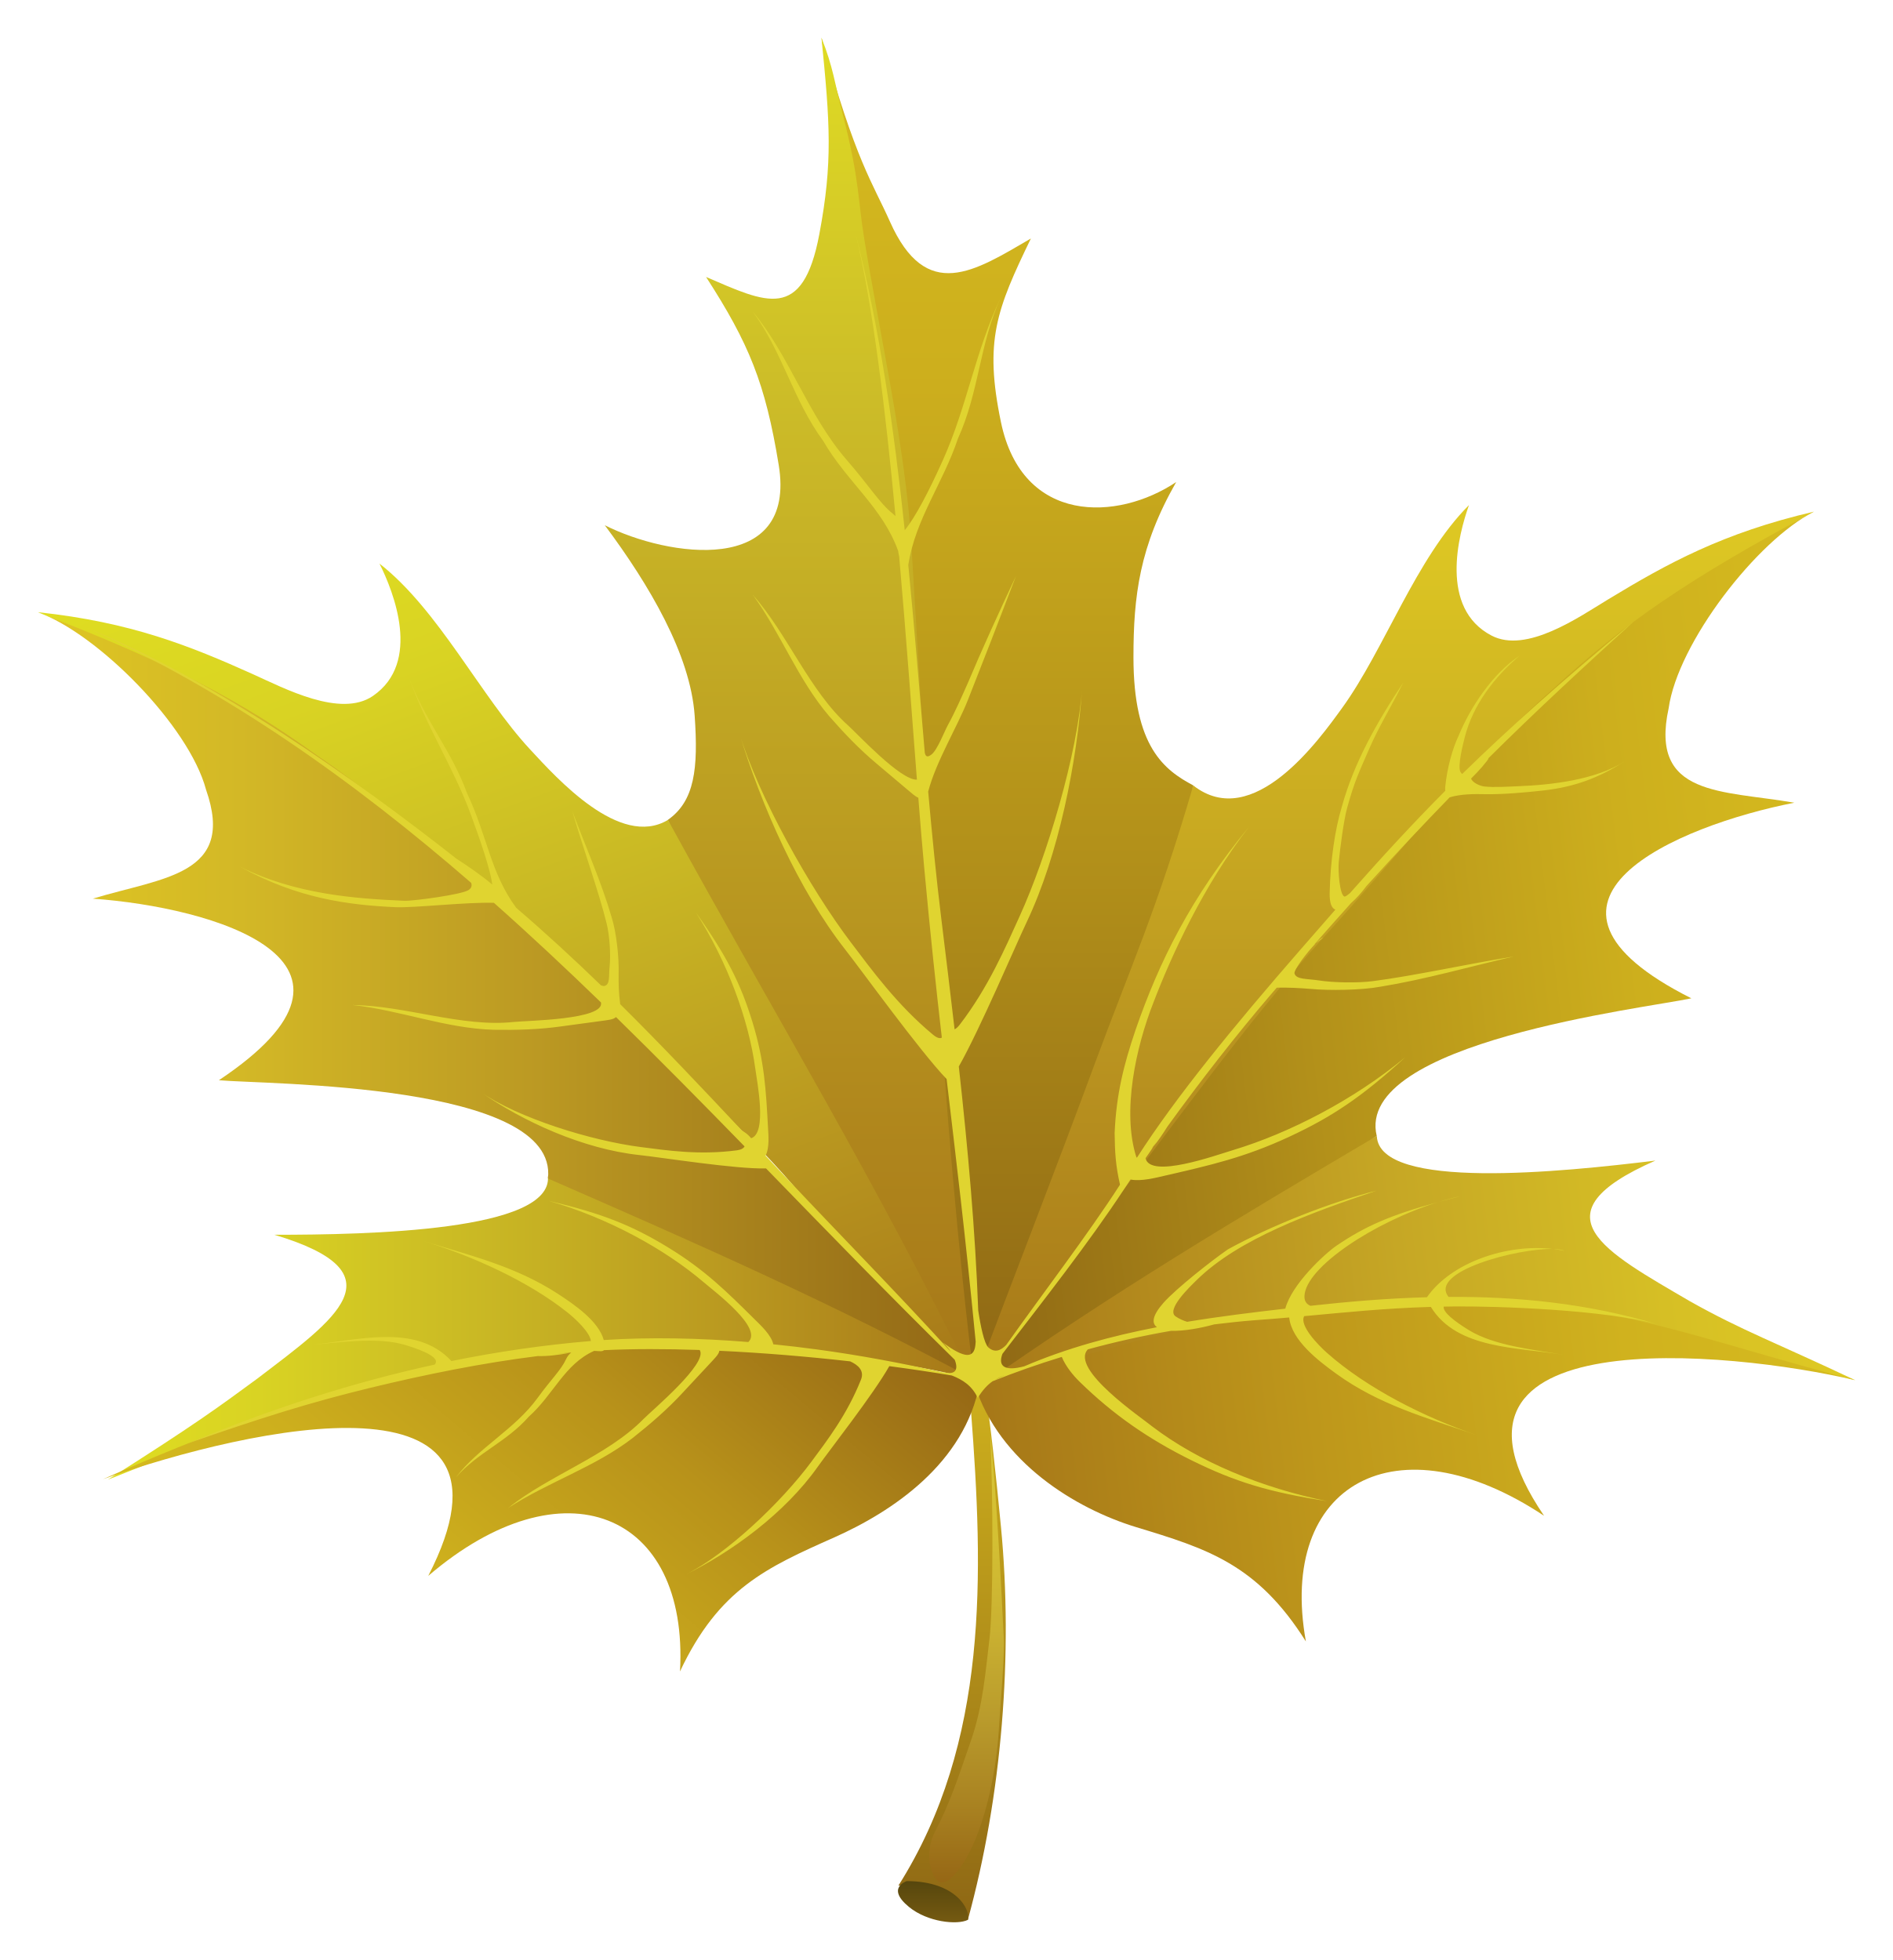
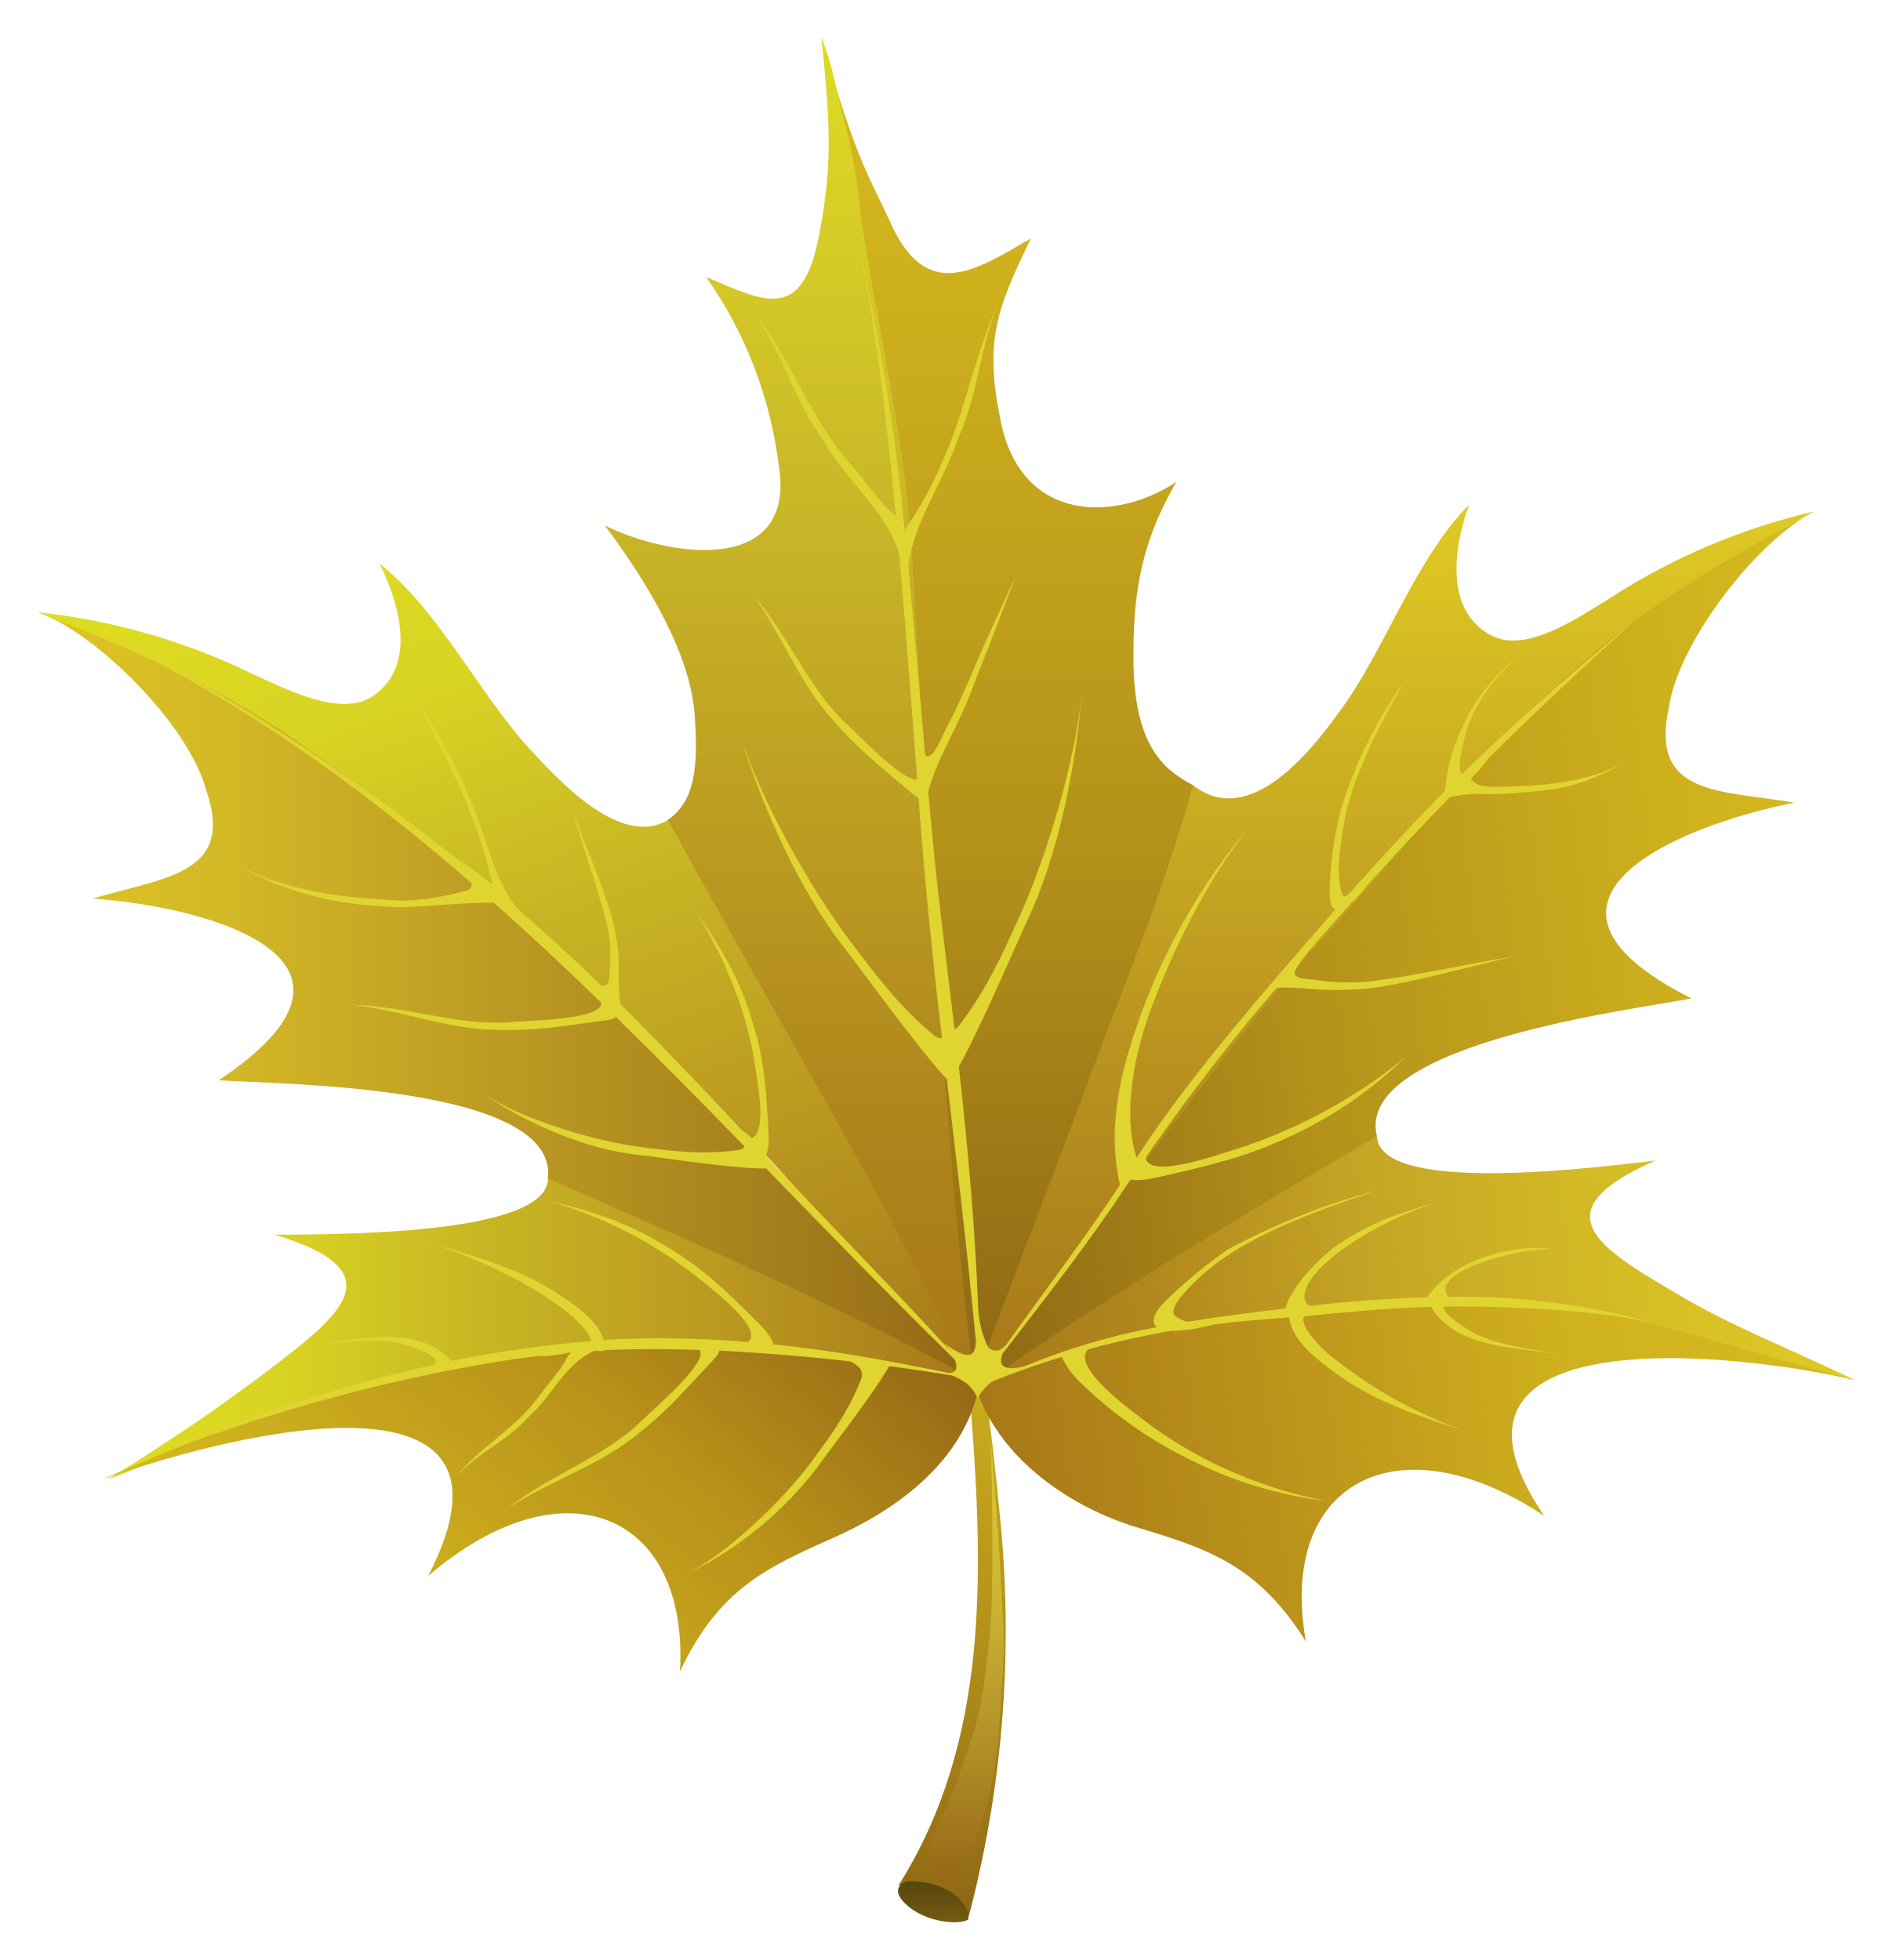
- <svg xmlns="http://www.w3.org/2000/svg" viewBox="885.28 -17.64 885.80 917.44">
-   <g id="leaf2">
-     <linearGradient id="XMLID_297_" x1="2801.2" gradientUnits="userSpaceOnUse" y1="210.11" gradientTransform="matrix(-.9925 .122 .122 .9925 4292.2 -331.49)" x2="2851.8" y2="622.26">
-       <stop stop-color="#dfca23" offset="0" />
-       <stop stop-color="#ba9420" offset=".608" />
-       <stop stop-color="#a67718" offset="1" />
+ <svg xmlns="http://www.w3.org/2000/svg" viewBox="885.3 -17.6 885.8 917.4">
+   <g>
+     <linearGradient id="a" x1="2801.2" x2="2851.8" y1="210.1" y2="622.3" gradientTransform="scale(-1 1)rotate(7 560.8 -35216.3)" gradientUnits="userSpaceOnUse">
+       <stop offset="0" stop-color="#dfca23" />
+       <stop offset=".6" stop-color="#ba9420" />
+       <stop offset="1" stop-color="#a67718" />
    </linearGradient>
-     <path d="m1413.7 546c-9.939 17.401-27.061 44.196-37.105 61.522-9.779 16.866-22.896 14.405-35.813 26.497 26.9-94.02 62.4-182.42 102.9-284.02 0.002-0.01-5.32 6.637 0 0 28 22 59-21.491 69.697-36.283 19.939-27.569 34.475-70.033 59.355-94.946-4.959 13.889-14.018 48.304 10.586 61.115 16.324 8.501 40.797-8.634 54.357-16.856 27.697-16.798 53.758-31.241 96.527-41.182-63.2 34.71-112.1 73.7-156.6 124.16-33.811 36.396-60.643 66.36-94.211 104.74-30.7 31.45-47.9 56.95-69.8 95.26z" fill="url(#XMLID_297_)" />
-     <linearGradient id="XMLID_298_" y2="881.02" gradientUnits="userSpaceOnUse" y1="551.9" x2="1330.9" x1="1330.9">
-       <stop stop-color="#d6bb1f" offset="0" />
-       <stop stop-color="#cdaf1d" offset=".247" />
-       <stop stop-color="#b3911a" offset=".597" />
-       <stop stop-color="#8e6714" offset="1" />
+     <path fill="url(#a)" d="M1413.7 546c-10 17.4-27 44.2-37.1 61.5-9.8 16.9-22.9 14.4-35.8 26.5 26.9-94 62.4-182.4 102.9-284 0 0-5.3 6.6 0 0 28 22 59-21.5 69.7-36.3 20-27.6 34.5-70 59.3-95-5 14-14 48.4 10.6 61.2 16.3 8.5 40.8-8.6 54.4-16.9a301 301 0 0 1 96.5-41.2A560 560 0 0 0 1577.6 346a4389 4389 0 0 0-94.2 104.7c-30.7 31.5-48 57-69.8 95.3z" />
+     <linearGradient id="b" x1="1330.9" x2="1330.9" y1="551.9" y2="881" gradientUnits="userSpaceOnUse">
+       <stop offset="0" stop-color="#d6bb1f" />
+       <stop offset=".2" stop-color="#cdaf1d" />
+       <stop offset=".6" stop-color="#b3911a" />
+       <stop offset="1" stop-color="#8e6714" />
    </linearGradient>
-     <path d="m1339.7 643c5.792 75.885 8.431 154.98-34 222 21.946-2.518 18.221 4.359 32.5 16.023 15.993-58.271 21.241-124.32 15.5-184.02-5-52-9-83-21.466-145.1 5.071 7.672-3.911 9.529-1.618 18.495 6.7 25.85 7.2 53.08 9.1 72.6z" fill="url(#XMLID_298_)" />
-     <linearGradient id="XMLID_299_" x1="2636.9" gradientUnits="userSpaceOnUse" y1="653.25" gradientTransform="matrix(-.9925 .122 .122 .9925 4292.2 -331.49)" x2="3045.9" y2="653.25">
-       <stop stop-color="#d6bb1f" offset="0" />
-       <stop stop-color="#d0b21e" offset=".256" />
-       <stop stop-color="#be971b" offset=".62" />
-       <stop stop-color="#a67718" offset="1" />
+     <path fill="url(#b)" d="M1339.7 643c5.8 75.9 8.4 155-34 222 22-2.5 18.2 4.4 32.5 16a526 526 0 0 0 15.5-184c-5-52-9-83-21.5-145.1 5.1 7.7-3.9 9.5-1.6 18.5 6.7 25.8 7.2 53 9.1 72.6" />
+     <linearGradient id="c" x1="2636.9" x2="3045.9" y1="653.3" y2="653.3" gradientTransform="scale(-1 1)rotate(7 560.8 -35216.3)" gradientUnits="userSpaceOnUse">
+       <stop offset="0" stop-color="#d6bb1f" />
+       <stop offset=".3" stop-color="#d0b21e" />
+       <stop offset=".6" stop-color="#be971b" />
+       <stop offset="1" stop-color="#a67718" />
    </linearGradient>
-     <path d="m1496.4 750.66c-13.279-73.679 42.346-104.7 111.47-58.786-62.705-92.048 86.416-77.383 145.56-63.492-71.8-28.38-132.6-41.86-199.8-42.38-62.648-0.485-147.84 18.593-212.16 44.618 11.328 36.171 47.25 57.951 75.516 66.568 33.1 10.06 56.6 17.23 79.4 53.47z" fill="url(#XMLID_299_)" />
-     <linearGradient id="XMLID_300_" x1="2636.9" gradientUnits="userSpaceOnUse" y1="572.63" gradientTransform="matrix(-.9925 .122 .122 .9925 4292.2 -331.49)" x2="3047.1" y2="572.63">
-       <stop stop-color="#dfca23" offset="0" />
-       <stop stop-color="#d6bf25" offset=".206" />
-       <stop stop-color="#c6a725" offset=".499" />
-       <stop stop-color="#b0851c" offset=".843" />
-       <stop stop-color="#a67718" offset="1" />
+     <path fill="url(#c)" d="M1496.4 750.7c-13.3-73.7 42.3-104.7 111.5-58.8-62.7-92 86.4-77.4 145.5-63.5-71.8-28.4-132.6-41.9-199.8-42.4-62.6-.5-147.8 18.6-212.1 44.6 11.3 36.2 47.2 58 75.5 66.6 33 10 56.6 17.2 79.4 53.5" />
+     <linearGradient id="d" x1="2636.9" x2="3047.1" y1="572.6" y2="572.6" gradientTransform="scale(-1 1)rotate(7 560.8 -35216.3)" gradientUnits="userSpaceOnUse">
+       <stop offset="0" stop-color="#dfca23" />
+       <stop offset=".2" stop-color="#d6bf25" />
+       <stop offset=".5" stop-color="#c6a725" />
+       <stop offset=".8" stop-color="#b0851c" />
+       <stop offset="1" stop-color="#a67718" />
    </linearGradient>
-     <path d="m1529.6 514.09c1.045 25.701 86.707 16.882 130.38 11.514-57.355 25.186-23.654 42.536 16.154 65.854 24.531 13.777 39.982 19.267 77.299 36.918-71.713-18.797-112.84-36.416-169.5-35.393-60.027 1.084-94.676-2.736-160.95 15.484-25.727 7.073-63.721 16.949-82.163 25.547 26.088-24.079 64.11-52.211 92.422-67.781 11.1-6.08 67.8-38.55 96.4-52.14z" fill="url(#XMLID_300_)" />
-     <linearGradient id="XMLID_301_" x1="2606.3" gradientUnits="userSpaceOnUse" y1="416.71" gradientTransform="matrix(-.9925 .122 .122 .9925 4292.2 -331.49)" x2="3044.5" y2="416.71">
-       <stop stop-color="#d6bb1f" offset="0" />
-       <stop stop-color="#cdaf1d" offset=".247" />
-       <stop stop-color="#b3911a" offset=".597" />
-       <stop stop-color="#8e6714" offset="1" />
+     <path fill="url(#d)" d="M1529.6 514c1 25.8 86.7 17 130.4 11.6-57.4 25.2-23.7 42.5 16.1 65.9 24.6 13.7 40 19.2 77.3 36.9-71.7-18.8-112.8-36.4-169.5-35.4-60 1-94.6-2.8-161 15.5-25.6 7-63.6 17-82 25.5 26-24 64-52.2 92.3-67.8 11.1-6 67.8-38.5 96.4-52.1z" />
+     <linearGradient id="e" x1="2606.3" x2="3044.5" y1="416.7" y2="416.7" gradientTransform="scale(-1 1)rotate(7 560.8 -35216.3)" gradientUnits="userSpaceOnUse">
+       <stop offset="0" stop-color="#d6bb1f" />
+       <stop offset=".2" stop-color="#cdaf1d" />
+       <stop offset=".6" stop-color="#b3911a" />
+       <stop offset="1" stop-color="#8e6714" />
    </linearGradient>
-     <path d="m1397.8 556.49c37.9-48.49 68.9-93.41 107.9-136.49 37.295-40.854 66.889-80.458 106.9-115.6 32.559-30.197 63.014-51.165 121.62-82.55-26.57 13.341-63.779 61.335-68.059 92.087-9.016 41.409 24.852 38.254 58.824 44.154-55.094 10.801-138.39 46.228-48.189 91.563-21.592 4.668-157.77 20.54-147.24 64.443-66.688 39.43-123.62 73.361-186.43 117.62 9.342-14.296 11.313-16.755 21.784-30.888 10-13.49 22.6-31.13 32.9-44.33z" fill="url(#XMLID_301_)" />
-     <linearGradient id="XMLID_302_" x1="2953.9" gradientUnits="userSpaceOnUse" y1="-29.085" gradientTransform="matrix(-.9925 .122 .122 .9925 4292.2 -331.49)" x2="3031" y2="597.91">
-       <stop stop-color="#d6bb1f" offset="0" />
-       <stop stop-color="#cdaf1d" offset=".247" />
-       <stop stop-color="#b3911a" offset=".597" />
-       <stop stop-color="#8e6714" offset="1" />
+     <path fill="url(#e)" d="M1397.8 556.5c37.9-48.5 68.9-93.4 107.9-136.5 37.3-40.9 66.9-80.5 106.9-115.6 32.6-30.2 63-51.2 121.6-82.5-26.5 13.3-63.8 61.3-68 92-9 41.4 24.8 38.3 58.8 44.2-55.1 10.8-138.4 46.2-48.2 91.6-21.6 4.6-157.8 20.5-147.2 64.4-66.7 39.4-123.7 73.4-186.5 117.6 9.4-14.3 11.3-16.7 21.8-30.9 10-13.5 22.6-31.1 33-44.3z" />
+     <linearGradient id="f" x1="2953.9" x2="3031" y1="-29.1" y2="597.9" gradientTransform="scale(-1 1)rotate(7 560.8 -35216.3)" gradientUnits="userSpaceOnUse">
+       <stop offset="0" stop-color="#d6bb1f" />
+       <stop offset=".2" stop-color="#cdaf1d" />
+       <stop offset=".6" stop-color="#b3911a" />
+       <stop offset="1" stop-color="#8e6714" />
    </linearGradient>
-     <path d="m1341.1 629.5c18.611-49.5 38.085-99.293 56.611-149.5 16.258-44.061 28.996-71.729 46-130-13.553-7.213-28-18-28-60 0-28.737 2.816-51.885 20-82-27.377 18.337-72 20-82-28-7.929-38.057-2.068-52.792 14-86-26.326 15.326-48.939 30.386-66-8-8-18-16-28-32-86 8 56 11.411 78.467 14 94 6 36 10.742 43.74 10 62-1.977 48.65 7.361 47.921 10 92 7.954 132.88 12 268 39.429 383.72l-2-2.22z" fill="url(#XMLID_302_)" />
-     <linearGradient id="XMLID_303_" y2="604" gradientUnits="userSpaceOnUse" y1="604" x2="1343.7" x1="935.73">
-       <stop stop-color="#dfdd21" offset="0" />
-       <stop stop-color="#d9d323" offset=".173" />
-       <stop stop-color="#cab924" offset=".419" />
-       <stop stop-color="#ba9920" offset=".708" />
-       <stop stop-color="#a67718" offset="1" />
+     <path fill="url(#f)" d="M1341.1 629.5c18.6-49.5 38-99.3 56.6-149.5 16.3-44 29-71.7 46-130-13.5-7.2-28-18-28-60 0-28.7 2.8-51.9 20-82-27.4 18.3-72 20-82-28-8-38-2-52.8 14-86-26.3 15.3-49 30.4-66-8-8-18-16-28-32-86 8 56 11.4 78.5 14 94 6 36 10.8 43.7 10 62-2 48.7 7.4 48 10 92 8 132.9 12 268 39.4 383.7z" />
+     <linearGradient id="g" x1="935.7" x2="1343.7" y1="604" y2="604" gradientUnits="userSpaceOnUse">
+       <stop offset="0" stop-color="#dfdd21" />
+       <stop offset=".2" stop-color="#d9d323" />
+       <stop offset=".4" stop-color="#cab924" />
+       <stop offset=".7" stop-color="#ba9920" />
+       <stop offset="1" stop-color="#a67718" />
    </linearGradient>
-     <path d="m1141.7 533c2.099 25.636-84 27.334-128 27.334 60 18 28.667 39.333-8 67.333-18.021 13.251-29.648 21.802-70 47.333 68.884-27.406 119.63-48.103 176-54 59.711-6.247 79.333-17.333 147.33-7.333 26.399 3.883 65.314 9.049 84.667 15.333-28.831-20.717-70-44-100-56-11.7-4.68-72-29.99-102-39.99z" fill="url(#XMLID_303_)" />
-     <linearGradient id="XMLID_304_" gradientUnits="userSpaceOnUse" x2="1254.7" x1="1254.7" y2="632">
-       <stop stop-color="#dfdb24" offset="0" />
-       <stop stop-color="#ccbc28" offset=".269" />
-       <stop stop-color="#af851c" offset=".821" />
-       <stop stop-color="#a67718" offset="1" />
+     <path fill="url(#g)" d="M1141.7 533c2.1 25.6-84 27.3-128 27.3 60 18 28.7 39.4-8 67.4-18 13.2-29.6 21.8-70 47.3 68.9-27.4 119.6-48.1 176-54 59.7-6.2 79.3-17.3 147.3-7.3 26.4 3.8 65.3 9 84.7 15.3-28.8-20.7-70-44-100-56-11.7-4.7-72-30-102-40" />
+     <linearGradient id="h" x1="1254.7" x2="1254.7" y2="632" gradientUnits="userSpaceOnUse">
+       <stop offset="0" stop-color="#dfdb24" />
+       <stop offset=".3" stop-color="#ccbc28" />
+       <stop offset=".8" stop-color="#af851c" />
+       <stop offset="1" stop-color="#a67718" />
    </linearGradient>
-     <path d="m1337.7 632c-31.543-43.1-55.489-90.428-80-138-21.51-41.748-35.92-72.093-59.904-127.85 12.571-8.812 14.304-23.974 12.571-48.812-2-28.667-21.333-61.334-42.063-89.128 29.41 14.86 89.91 24.02 81.396-28.206-6.255-38.368-14-57-34-88 28 12 45.226 21.28 53-20 6.364-33.795 5-52 1-92 5.538 13.964 6.061 20.753 10 36 7.891 30.543 7.036 39.968 10 58 7.896 48.046 19.241 97.929 22 142 8.315 132.85 14 268 29.389 392l-3.4 4z" fill="url(#XMLID_304_)" />
-     <linearGradient id="XMLID_305_" y2="678.82" gradientUnits="userSpaceOnUse" y1="219.58" x2="1205.6" x1="1038.5">
-       <stop stop-color="#dfdd21" offset="0" />
-       <stop stop-color="#d9d323" offset=".173" />
-       <stop stop-color="#cab924" offset=".419" />
-       <stop stop-color="#ba9920" offset=".708" />
-       <stop stop-color="#a67718" offset="1" />
+     <path fill="url(#h)" d="M1337.7 632c-31.5-43.1-55.5-90.4-80-138-21.5-41.7-36-72-59.9-127.8 12.6-8.9 14.3-24 12.6-48.9-2-28.6-21.4-61.3-42.1-89 29.4 14.8 90 24 81.4-28.3a195 195 0 0 0-34-88c28 12 45.2 21.3 53-20 6.4-33.8 5-52 1-92 5.5 14 6 20.8 10 36 7.9 30.5 7 40 10 58 7.9 48 19.2 98 22 142 8.3 132.9 14 268 29.4 392z" />
+     <linearGradient id="i" x1="1038.5" x2="1205.6" y1="219.6" y2="678.8" gradientUnits="userSpaceOnUse">
+       <stop offset="0" stop-color="#dfdd21" />
+       <stop offset=".2" stop-color="#d9d323" />
+       <stop offset=".4" stop-color="#cab924" />
+       <stop offset=".7" stop-color="#ba9920" />
+       <stop offset="1" stop-color="#a67718" />
    </linearGradient>
-     <path d="m1272.8 557.42c11.988 16.06 32.871 32.613 44.955 48.585 11.763 15.547 9.093 13.074 23.389 23.5-47.297-96.862-90.715-167.45-143.29-263.35-0.005-0.009 6.089 5.938 0 0-22.499 13.5-52.075-19.623-64.497-32.999-23.154-24.931-42.761-65.304-70.497-86.995 6.618 13.179 19.806 46.231-3.05 61.949-15.164 10.429-41.546-3.592-56.007-10.1-29.542-13.294-57.168-24.45-100.83-29.099 66.893 26.746 122.52 58.436 172.78 103.1 38 32 66 59.5 104 93.501 34.3 27.46 66.6 56.55 93 91.91z" fill="url(#XMLID_305_)" />
-     <linearGradient id="XMLID_306_" y2="448.45" gradientUnits="userSpaceOnUse" y1="448.45" x2="1341.1" x1="902.95">
-       <stop stop-color="#dfc623" offset="0" />
-       <stop stop-color="#d3b826" offset=".217" />
-       <stop stop-color="#bc9a23" offset=".524" />
-       <stop stop-color="#9c7419" offset=".884" />
-       <stop stop-color="#916615" offset="1" />
+     <path fill="url(#i)" d="M1272.8 557.4c12 16 32.9 32.6 45 48.6 11.7 15.6 9 13 23.3 23.5-47.3-96.9-90.7-167.4-143.2-263.3 0 0 6 5.9 0 0-22.5 13.5-52.1-19.7-64.5-33-23.2-25-42.8-65.3-70.5-87 6.6 13.1 19.8 46.2-3 62-15.3 10.3-41.6-3.7-56.1-10.2A301 301 0 0 0 903 269c66.9 26.7 122.5 58.3 172.8 103 38 32 66 59.5 104 93.5 34.3 27.5 66.6 56.6 93 92z" />
+     <linearGradient id="j" x1="903" x2="1341.1" y1="448.4" y2="448.4" gradientUnits="userSpaceOnUse">
+       <stop offset="0" stop-color="#dfc623" />
+       <stop offset=".2" stop-color="#d3b826" />
+       <stop offset=".5" stop-color="#bc9a23" />
+       <stop offset=".9" stop-color="#9c7419" />
+       <stop offset="1" stop-color="#916615" />
    </linearGradient>
-     <path d="m1277.7 560c-39-41-82-86-126-124-42-36-74-70-118-100-36-26-68.785-43.097-130.78-67.097 28 10 70.785 53.097 78.785 83.097 14 40-20 41-53 51 56 4 143 29 59 85 22 2 159.1 1.141 154 46 71 31 131.65 57.732 199.39 94-11.016-13.05-13.271-15.25-25.389-28-11.5-12.18-26.4-27.86-38-40z" fill="url(#XMLID_306_)" />
-     <linearGradient id="XMLID_307_" y2="541.4" gradientUnits="userSpaceOnUse" y1="769.65" x2="1238.1" x1="1046.6">
-       <stop stop-color="#d6bb1f" offset="0" />
-       <stop stop-color="#cdaf1d" offset=".247" />
-       <stop stop-color="#b8921a" offset=".597" />
-       <stop stop-color="#956715" offset="1" />
+     <path fill="url(#j)" d="M1277.7 560c-39-41-82-86-126-124-42-36-74-70-118-100-36-26-68.8-43.1-130.8-67.1 28 10 70.8 53.1 78.8 83.1 14 40-20 41-53 51 56 4 143 29 59 85 22 2 159.1 1.1 154 46 71 31 131.7 57.7 199.4 94-11-13-13.3-15.2-25.4-28z" />
+     <linearGradient id="k" x1="1046.6" x2="1238.1" y1="769.6" y2="541.4" gradientUnits="userSpaceOnUse">
+       <stop offset="0" stop-color="#d6bb1f" />
+       <stop offset=".2" stop-color="#cdaf1d" />
+       <stop offset=".6" stop-color="#b8921a" />
+       <stop offset="1" stop-color="#956715" />
    </linearGradient>
-     <path d="m1203.5 764.75c4.191-74.748-54.803-98.753-117.81-44.748 51.005-99.01-82-70-152.22-45.261 99.22-43.74 147.62-52.03 214.22-60.74 62.121-8.124 190 10 196 16-6.831 37.283-40.997 59.999-68 72-31.5 14.01-54 24-72.2 62.75z" fill="url(#XMLID_307_)" />
-     <path d="m1554.9 594.12c12.258 19.943 40.647 18.782 62.209 22.421-13.855-2.41-32.381-4.194-44.373-11.538-6.68-4.089-12.307-8.459-11.821-11.036 1.566-0.031 3.147-0.057 4.761-0.075 20.131-0.22 71.004 1.538 95.434 8.415-32.752-9.917-65.965-13.09-97.943-12.901-9.467-11.871 32.353-22.799 48.898-22.421-21.492-2.564-47.634 6.23-59.021 22.59-18.785 0.512-37.073 2.078-54.51 4.003-1.818-0.756-2.893-2.163-2.797-4.576 0.537-13.466 32.633-34.67 62.496-43.951-22.333 6.113-33.965 11.213-47.412 20.325-5.257 3.562-20.961 17.904-24.059 29.54-15.15 1.747-30.554 3.627-45.927 6.153-1.821-0.546-3.602-1.342-5.329-2.478-4.74-3.115 6.594-13.924 9.988-17.24 19.645-19.187 53.059-31.206 84.086-41.708-21.695 5.41-49.793 16.564-69.65 27.508-7.867 5.418-24.438 18.54-30.17 25.037-5.315 6.025-5.585 9.551-3.065 11.405-21.171 4.105-42.113 9.757-62.081 18.305-9.085 2.424-12.43 0.09-10.224-5.82 19.407-25.223 40.514-52.159 56.726-76.772 1.052-1.597 2.133-3.216 3.223-4.841 4.925 1.019 12.152-0.896 16.066-1.795 21.143-4.857 37.188-8.483 57.822-18.034 20.316-9.405 34.225-18.717 54.623-37.34-23.959 19.822-54.176 35.458-80.445 43.374-8.402 2.532-38.855 13.533-41.05 3.827 1.248-1.757 2.473-3.557 3.681-5.395-0.285 0.352-0.568 0.691-0.85 1.02 0.808-1.15 1.612-2.299 2.431-3.455-0.524 0.818-1.052 1.63-1.581 2.436 2.267-2.799 4.613-6.267 6.586-9.434 15.603-21.621 32.842-43.678 48.475-61.894 0.896-1.045 1.785-2.078 2.674-3.109 5.871-0.097 9.74 0.116 15.99 0.595 8.477 0.803 23.684 0.621 32.541-1.047 20.758-3.373 41.402-9.292 62.389-14.146-22.316 3.638-46.42 9.022-66.035 11.56-6.961 0.899-18.283 0.719-25.242-0.355-5.436-0.839-10.584-0.352-11.342-3.269-0.408-1.569 5.74-9.797 9.943-14.074-0.232 0.181-0.465 0.362-0.701 0.547 5.95-6.777 11.692-13.244 17.259-19.44 2.444-2.101 4.988-4.986 7.202-7.975 13.904-15.312 26.719-28.932 38.921-41.478 5.238-1.607 11.624-1.597 16.618-1.482 7.801 0.18 19.178-0.825 26.934-1.698 14.758-1.659 25.875-5.753 38.154-13.55-13.461 8.546-34.066 10.93-49.842 11.53-4.775 0.181-10.924 0.639-15.701 0.106-1.831-0.204-5.477-1.688-6.138-3.705 3.762-3.679 7.197-7.725 8.231-9.442-0.104 0.03-0.208 0.07-0.313 0.111 22.937-22.77 44.44-42.599 68.098-64.116-34.297 28.44-58.966 50.514-80.184 71.311-0.278-0.227-0.544-0.526-0.791-0.932-1.564-2.56 1.322-13.629 2.023-16.383 3.848-15.09 13.967-28.2 25.604-38.039-12.396 8.205-22.896 23.785-28.568 37.582-2.758 5.787-5.33 14.861-6.209 23.831-0.071 0.727-0.054 1.314 0.034 1.789-15.506 15.591-29.478 30.818-44.603 47.896-1.295 1.108-2.268 1.755-2.639 1.611-2.139-0.824-3.043-11.702-2.605-16.212 0.59-6.092 2.26-19.261 3.891-25.202 3.465-12.618 5.635-16.837 10.354-27.745 4.441-10.261 10.047-19.191 15.906-30.935-12.516 18.811-22.979 37.431-28.654 57.805-3.357 11.043-5.447 25.885-5.762 40.596-0.104 4.86 0.957 7.204 2.678 7.829-5.277 6.008-10.732 12.265-16.475 18.864-31.023 35.653-58.137 68.695-76.396 97.235-0.093-0.072-0.187-0.138-0.271-0.235-6.832-21.292-0.24-51.567 8.057-72.547 8.057-21.125 23.273-54.705 44.725-82.137-27.389 33.21-42.154 63.31-53.119 95.007-5.559 16.343-9.063 30.296-9.832 48.399 0.104 9.237 0.506 15.33 2.514 24.158-14.874 23.107-36.262 51.073-53.266 75.042-2.503 2.553-5.275 3.866-8.412 1.078-1.896-1.896-3.575-9.934-4.671-17.251-1.379-37.509-4.806-75.527-9.085-114.19 9.822-17.335 26.273-56.018 31.756-67.563 14.965-31.507 23.553-74.542 26-110-2.156 31.263-16.457 79.004-29.332 107.33-6.667 14.666-14.667 33.333-28 50.666-0.907 1.179-1.701 1.858-2.401 2.162-1.999-17.256-4.12-34.636-6.266-52.162-2.323-18.974-4.27-38.778-6.09-59.11 3.678-14.107 13.566-30.163 18.59-42.89 7.5-19 14.5-37 22.5-58-8 17-16 34.5-22.5 50-2.966 6.674-5.875 13.386-9.39 19.795-1.601 2.918-4.905 11.61-7.61 13.705-2.104 1.628-2.761 0.901-3.176-0.729-2.458-28.701-4.814-58.271-7.723-87.928 3.294-21.484 16.275-38.316 23.22-59.151 10-22.001 10-44.001 20-66.001-12 25.5-15.736 50.873-27 76-6.449 14.386-12.896 26.794-17.879 32.849-5.01-47.389-11.75-94.632-22.942-138.54 7.971 33.165 13.893 81.797 18.614 131.93-0.381-0.368-0.787-0.732-1.242-1.094-6.114-4.861-11.644-13.775-21.555-25.147-18.092-20.76-27.066-49.303-44.03-69.509 14.258 19.511 18.725 41.053 32.984 60.565 11.245 19.359 27.704 31.012 35.072 51.458 0.1 0.829 0.269 1.661 0.479 2.502 3.247 36.821 5.908 73.509 8.314 104.6-7.649 0.407-28.148-21.763-32.137-25.309-18-16-28.5-43-44.5-61 13 18 21 39.5 35.5 56.5 7 8 14.279 15.649 22.5 22.5 6 5 9.842 8.364 14.113 11.913 1.959 1.628 3.697 3.26 5.184 3.861 0.929 11.794 1.823 22.652 2.703 32.226 2.885 31.384 5.595 56.58 8.288 80.066-0.884 0.506-2.199 0.214-4.142-1.399-16.821-13.973-28.735-30.42-38.468-43.259-18.795-24.794-43.257-68.215-52.244-98.237 10.193 34.044 28.046 74.132 49.58 101.57 8.232 10.49 34.619 47.175 47.532 60.726 4.261 36.189 8.586 71.234 13.589 122.85-0.035 0.604-0.078 1.171-0.135 1.685-0.667 6-4.666 6.667-15.333-1.333 1.432 1.289 2.77 2.854 3.866 4.473-27.954-30.544-49.43-52.115-79.533-84.14-2.421-2.576-4.824-5.136-7.216-7.687 1.946-3.575 1.356-9.771 1.175-13.076-0.965-17.634-1.639-31.003-7.25-49.361-5.526-18.076-12.101-31.135-26.562-51.475 14.994 23.399 24.813 50.677 27.839 73.036 0.908 6.711 5.611 30.332-1.923 32.714-0.864-1.046-1.822-1.962-2.944-2.723-0.569-0.386-1.039-0.699-1.453-0.972-19.152-20.413-37.695-40.047-56.894-59.066-0.708-5.866-0.783-9.076-0.727-14.735 0.219-6.769-1.001-18.886-3.268-25.92-4.777-16.492-12.083-32.854-18.351-49.504 5.147 17.729 12.158 36.857 16.024 52.452 1.372 5.534 1.966 14.561 1.374 20.124-0.463 4.346 0.373 8.44-2.478 9.092-0.289 0.066-0.837-0.055-1.554-0.309-12.745-12.349-25.862-24.445-39.705-36.333-12.091-16.497-13.424-33.385-23.004-53.692-7.176-19.77-20.069-34.554-27.243-54.323 8.083 23.118 20.815 42.032 29.1 64.533 4.646 12.619 9.133 25.908 9.985 32.636-4.725-4.031-11.471-8.698-16.887-12.184-46.8-36.84-112.22-83.24-173.27-108.22 66.639 30.108 125.22 71.886 180.28 119.62 0.437 1.307 0.148 2.466-1.275 3.379-3.364 2.16-26.132 5.168-30 5-23-1-51-3-77-16 27 15 51 18 73 19 8.441 0.383 33.254-2.455 45.914-2.044 16.967 15.062 33.624 30.661 50.102 46.631 1.83 8.146-34.998 8.489-40.911 9.136-23.94 2.621-51.01-7.7-75.092-7.905 22.07 2.43 43.383 10.916 65.718 11.562 10.628 0.173 21.184-0.095 31.779-1.598 7.732-1.097 12.805-1.69 18.302-2.479 3.145-0.451 6.064-0.641 7.223-1.882 20.21 19.768 40.184 40.055 60.169 60.547-0.469 0.887-1.556 1.568-3.628 1.84-17.767 2.331-32.764 0.016-44.795-1.516-23.234-2.955-57.582-13.556-75.383-25.971 20.188 14.078 48.35 26.9 74.613 29.701 10.328 1.102 45.268 6.659 59.236 6.254 29.054 29.859 58.229 60.033 88.295 89.548 1.838 4.535 0.665 8.074-7.208 5.173 0.812 0.299 1.609 0.586 2.395 0.872-20.21-4.505-39.427-8.126-59.73-10.872-6.622-0.896-13.431-1.698-20.345-2.395-0.888-4.312-6.041-9.027-8.633-11.595-13.309-13.182-23.357-23.217-40.528-33.71-16.91-10.332-30.984-15.986-55.945-21.833 27.534 7.878 54.117 22.432 72.288 37.883 5.763 4.901 28.076 21.665 21.145 28.191-22.605-1.828-45.943-2.378-67.662-0.931-2.432-8.892-13.871-16.677-21.416-21.595-19.713-12.854-40.814-17.945-63.902-25.016 24.033 7.211 50.239 19.264 68.358 33.716 3.41 2.72 10.441 9.137 10.942 13.346-22.042 1.86-43.763 5.009-65.277 9.384-16.777-18.152-44.9-9.395-67.314-7.39 14.014-1.184 32.384-4.156 45.847-0.094 8.92 2.69 16.519 6.143 13.628 9.14-38.884 8.46-77.143 20.895-115.47 36.89 34.29-11.992 57.56-19.27 85.29-25.992 26.03-6.311 52.545-11.661 78.397-14.884 4.349 0.149 10.063-0.533 14.856-1.497-1.964 0.178-3.983 0.321-5.966 0.465 2.313-0.245 4.617-0.466 6.916-0.673-0.008 0.006-0.016 0.01-0.024 0.016-0.304 0.065-0.613 0.129-0.926 0.192 0.257-0.023 0.511-0.048 0.766-0.073-0.92 0.679-1.743 1.692-2.446 3.212-2.285 4.938-7.217 9.636-13.136 17.821-10.805 14.94-27.739 23.298-38.34 37.344 10.514-11.938 23.596-16.479 34.109-28.417 11.547-10.275 16.738-24.649 30.606-30.819 2.535 0.111 3.956 0.387 4.578-0.333 13.7-0.653 28.904-0.639 44.803-0.088 4.18 6.117-22.377 28.313-26.402 32.419-16.86 17.198-44.34 26.368-63.101 41.47 18.614-12.106 40.479-19.047 58.167-32.7 8.331-6.601 16.327-13.499 23.57-21.375 5.288-5.75 8.835-9.422 12.589-13.516 2.101-2.292 4.191-4.252 4.383-5.923 20.096 0.937 41.018 2.667 61.216 4.949 3.642 1.648 6.758 4.313 5.083 8.525-6.626 16.648-15.96 28.614-23.162 38.372-13.908 18.845-39.91 43.665-59.429 53.154 22.134-10.762 47.06-29.098 62.311-50.663 5.762-8.148 26.194-34.13 33.512-47.145 10.187 1.348 20.045 2.822 29.356 4.39 4.98 2.025 9.206 4.583 12.045 10.443 2.362-3.763 4.557-6.088 6.975-7.779 10.472-4.184 21.268-7.984 32.349-11.377 1.802 4.357 5.221 8.577 8.491 11.77 15.525 15.154 31.984 26.649 52.375 36.706 20.08 9.902 36.063 14.874 63.365 19.05-30.473-6.192-60.111-18.336-81.916-34.989-4.742-3.913-38.724-26.873-30.113-36.075 12.646-3.455 25.645-6.367 38.955-8.68 5.907 0.203 13.853-1.244 20.191-3.007 6.279-0.784 12.612-1.449 19.012-1.958 5.622-0.403 10.943-0.835 16.069-1.277 1.07 10.718 13.743 20.333 21.942 26.279 20.191 14.644 42.125 20.632 66.068 28.86-24.93-8.398-51.957-22.239-70.416-38.646-4.033-3.584-12.989-12.798-10.588-17.112 19.7-1.81 37.3-3.65 58.7-4.31zm-204.1 34.23c1.463-0.924 3.021-1.657 4.752-2.36-1.6 0.77-3.2 1.55-4.8 2.36zm-113.1-367.35c1 0.5-0.5-0.5 0 0zm263.3 162.93c1.205-0.938 2.348-1.81 3.391-2.592-0.6 0.01-1.9 1.04-3.4 2.59zm111.1 143.05c1.811 0.216 3.593 0.503 5.326 0.883-1.1-0.54-3-0.82-5.3-0.88zm-53.9-21.93c3.361-0.92 6.959-1.862 10.848-2.845-3.5 0.75-7.1 1.71-10.8 2.85zm-507.5-92.23c1.1-0.41-0.7 0.03 0 0zm72.7 235.34c0.6-0.98-0.5 0.47 0 0z" fill="#e0d430" />
-     <linearGradient id="XMLID_308_" y2="862.88" gradientUnits="userSpaceOnUse" y1="882.15" x2="1322" x1="1322">
-       <stop stop-color="#755a11" offset="0" />
-       <stop stop-color="#56460d" offset="1" />
+     <path fill="url(#k)" d="M1203.5 764.8c4.2-74.8-54.8-98.8-117.8-44.8 51-99-82-70-152.2-45.3 99.2-43.7 147.6-52 214.2-60.7 62.1-8.1 190 10 196 16-6.8 37.3-41 60-68 72-31.5 14-54 24-72.2 62.8" />
+     <path fill="#e0d430" d="M1554.9 594.1c12.3 20 40.6 18.8 62.2 22.4-13.8-2.4-32.4-4.2-44.4-11.5-6.6-4-12.3-8.5-11.8-11l4.8-.1c20.1-.2 71 1.5 95.4 8.4a330 330 0 0 0-98-12.9c-9.4-11.9 32.4-22.8 49-22.4-21.5-2.6-47.7 6.2-59 22.6q-28.3.9-54.6 4-2.8-1.1-2.8-4.6c.6-13.5 32.7-34.7 62.5-44-22.3 6.2-34 11.3-47.4 20.4-5.2 3.5-21 17.9-24 29.5a964 964 0 0 0-46 6.2q-2.7-.9-5.3-2.5c-4.7-3.1 6.6-14 10-17.2 19.6-19.2 53-31.3 84-41.8a322 322 0 0 0-69.6 27.6 234 234 0 0 0-30.1 25c-5.4 6-5.6 9.5-3.1 11.4a304 304 0 0 0-62 18.3c-9.2 2.4-12.5 0-10.3-5.8 19.4-25.2 40.5-52.2 56.7-76.8l3.2-4.8c5 1 12.2-1 16.1-1.8 21.1-4.9 37.2-8.5 57.8-18a194 194 0 0 0 54.7-37.4 243 243 0 0 1-80.5 43.4c-8.4 2.5-38.8 13.5-41 3.8l2.8-4.4 2.4-3.4-1.6 2.4a970 970 0 0 1 57.7-74.4c6-.1 9.8 0 16 .6 8.5.8 23.7.6 32.6-1 20.8-3.5 41.4-9.4 62.4-14.2-22.3 3.6-46.4 9-66 11.5-7 1-18.3.7-25.3-.3-5.4-.9-10.6-.4-11.3-3.3-.4-1.6 5.7-9.8 10-14l-.8.5 17.3-19.5c2.4-2 5-5 7.2-8q20.7-22.7 38.9-41.4a55 55 0 0 1 16.6-1.5c7.8.2 19.2-.8 27-1.7a84 84 0 0 0 38.1-13.5c-13.5 8.5-34 10.9-49.8 11.5-4.8.2-11 .6-15.7 0-1.9-.1-5.5-1.6-6.2-3.6a66 66 0 0 0 8-9.3c22.9-22.8 44.4-42.6 68-64.2-34.3 28.5-59 50.6-80.1 71.3q-.5-.3-.8-.9c-1.6-2.5 1.3-13.6 2-16.4 3.8-15 14-28.2 25.6-38a87 87 0 0 0-28.6 37.6 77 77 0 0 0-6.2 25.6 1105 1105 0 0 0-44.6 47.9q-2 1.7-2.6 1.6c-2.1-.8-3-11.7-2.6-16.2a213 213 0 0 1 3.9-25.2c3.5-12.6 5.6-16.8 10.3-27.8 4.5-10.2 10-19.1 16-30.9a205 205 0 0 0-28.7 57.8 159 159 0 0 0-5.8 40.6c0 4.9 1 7.2 2.7 7.8l-16.5 18.9c-31 35.7-58.1 68.7-76.4 97.2l-.2-.2c-6.9-21.3-.3-51.6 8-72.5 8-21.2 23.3-54.7 44.8-82.2a292 292 0 0 0-53.2 95c-5.5 16.4-9 30.3-9.8 48.4.1 9.3.5 15.4 2.5 24.2-14.9 23-36.2 51-53.3 75-2.5 2.6-5.2 3.9-8.4 1.1a47 47 0 0 1-4.6-17.2c-1.4-37.6-4.8-75.6-9.1-114.2 9.8-17.4 26.3-56 31.7-67.6 15-31.5 23.6-74.5 26-110-2.1 31.3-16.4 79-29.3 107.3-6.7 14.7-14.7 33.4-28 50.7a7 7 0 0 1-2.4 2.2l-6.3-52.2a1840 1840 0 0 1-6-59.1c3.6-14.1 13.5-30.2 18.5-42.9 7.5-19 14.5-37 22.5-58-8 17-16 34.5-22.5 50-3 6.7-5.8 13.4-9.4 19.8-1.6 3-4.9 11.6-7.6 13.7-2 1.6-2.7.9-3.1-.7q-3.6-43.2-7.8-88c3.3-21.4 16.3-38.3 23.3-59.1 10-22 10-44 20-66-12 25.5-15.8 50.9-27 76a169 169 0 0 1-18 32.8A987 987 0 0 0 1285.8 92c8 33.2 14 81.8 18.7 132l-1.3-1.2c-6.1-4.8-11.6-13.7-21.5-25.1-18.1-20.8-27.1-49.3-44-69.5 14.2 19.5 18.7 41 33 60.5 11.2 19.4 27.6 31 35 51.5q.1 1.3.5 2.5c3.2 36.8 5.9 73.5 8.3 104.6-7.7.4-28.2-21.8-32.2-25.3-18-16-28.5-43-44.5-61 13 18 21 39.5 35.5 56.5q10.4 12 22.5 22.5l14.2 12c2 1.5 3.6 3.2 5.1 3.8a2543 2543 0 0 0 11 112.3q-1.3.9-4.1-1.4c-16.8-14-28.8-30.5-38.5-43.3-18.8-24.8-43.2-68.2-52.2-98.2 10.2 34 28 74.1 49.6 101.5 8.2 10.5 34.6 47.2 47.5 60.8 4.2 36.1 8.6 71.2 13.6 122.8l-.2 1.7c-.6 6-4.6 6.7-15.3-1.3q2.2 1.9 3.9 4.4c-28-30.5-49.5-52-79.6-84.1l-7.2-7.7c2-3.6 1.4-9.8 1.2-13-1-17.7-1.6-31-7.3-49.4-5.5-18.1-12-31.2-26.5-51.5 15 23.4 24.8 50.7 27.8 73 1 6.7 5.6 30.4-1.9 32.7q-1.3-1.6-3-2.7l-1.4-1c-19.1-20.4-37.7-40-56.9-59-.7-5.9-.8-9-.7-14.8a94 94 0 0 0-3.3-25.9c-4.8-16.5-12-32.8-18.3-49.5 5.1 17.8 12.1 36.9 16 52.5a68 68 0 0 1 1.4 20.1c-.5 4.3.3 8.4-2.5 9q-.5.2-1.6-.2a893 893 0 0 0-39.7-36.3c-12-16.5-13.4-33.4-23-53.7-7.2-19.8-20-34.6-27.2-54.4 8 23.2 20.8 42 29 64.6a190 190 0 0 1 10 32.6 171 171 0 0 0-16.8-12.2C1052 347.4 986.6 301 925.5 276c66.6 30.1 125.2 71.9 180.3 119.6q.7 2-1.3 3.4a130 130 0 0 1-30 5c-23-1-51-3-77-16 27 15 51 18 73 19 8.5.4 33.3-2.5 46-2q25.3 22.5 50 46.6c1.9 8.1-35 8.5-40.9 9.1-24 2.6-51-7.7-75-7.9 22 2.4 43.3 11 65.6 11.6q16 .5 31.8-1.6l18.3-2.5c3.2-.4 6-.6 7.2-1.9q30.3 29.7 60.2 60.6-.6 1.4-3.6 1.8c-17.8 2.3-32.8 0-44.8-1.5-23.2-3-57.6-13.6-75.4-26 20.2 14.1 48.4 27 74.6 29.7 10.3 1.1 45.3 6.7 59.3 6.3 29 29.8 58.2 60 88.3 89.5 1.8 4.6.6 8.1-7.3 5.2l2.4.9a704 704 0 0 0-80-13.3c-1-4.3-6-9-8.7-11.6-13.3-13.2-23.3-23.2-40.5-33.7-17-10.3-31-16-56-21.8a203 203 0 0 1 72.3 37.8c5.8 5 28.1 21.7 21.2 28.2-22.6-1.8-46-2.3-67.7-.9-2.4-8.9-13.8-16.7-21.4-21.6-19.7-12.8-40.8-18-63.9-25 24 7.2 50.2 19.3 68.4 33.7 3.4 2.7 10.4 9.1 11 13.4q-33.2 2.8-65.4 9.3c-16.7-18.1-44.9-9.4-67.3-7.3 14-1.2 32.4-4.2 45.9-.1 8.9 2.6 16.5 6.1 13.6 9.1A668 668 0 0 0 973.2 658a844 844 0 0 1 85.3-26c26-6.3 52.6-11.7 78.4-14.9 4.4.2 10-.5 14.9-1.5l-6 .5 7-.7h-.1l-1 .2h.8a8 8 0 0 0-2.4 3.2c-2.3 4.9-7.2 9.6-13.1 17.8-10.9 15-27.8 23.3-38.4 37.3 10.5-12 23.6-16.5 34.1-28.4 11.6-10.3 16.8-24.6 30.6-30.8 2.6 0 4 .4 4.6-.3 13.7-.7 29-.7 44.8-.1 4.2 6-22.4 28.3-26.4 32.4-16.9 17.2-44.3 26.3-63.1 41.5 18.6-12.2 40.5-19.1 58.2-32.7q12.6-9.7 23.5-21.4l12.6-13.5c2.1-2.3 4.2-4.3 4.4-6 20.1 1 41 2.7 61.2 5 3.7 1.6 6.8 4.3 5.1 8.5-6.6 16.7-16 28.6-23.1 38.4-14 18.8-40 43.6-59.5 53.1a170 170 0 0 0 62.3-50.6c5.8-8.2 26.2-34.2 33.5-47.2q15.3 2.1 29.4 4.4c5 2 9.2 4.6 12 10.5a26 26 0 0 1 7-7.8q15.8-6.3 32.4-11.4c1.8 4.4 5.2 8.6 8.5 11.8A197 197 0 0 0 1443 666a192 192 0 0 0 63.4 19 205 205 0 0 1-82-35c-4.7-3.9-38.6-26.8-30-36a422 422 0 0 1 39-8.7c5.8.2 13.8-1.3 20.1-3q9.4-1.2 19-2l16.1-1.3c1 10.8 13.7 20.4 22 26.3 20.1 14.7 42 20.7 66 28.9a214 214 0 0 1-70.4-38.7c-4-3.5-13-12.8-10.6-17 19.7-1.9 37.3-3.7 58.7-4.4zM1237.7 261c1 .5-.5-.5 0 0m-187 191.8c1.1-.4-.7 0 0 0m72.7 235.4c.6-1-.5.4 0 0" />
+     <linearGradient id="l" x1="1322" x2="1322" y1="882.1" y2="862.9" gradientUnits="userSpaceOnUse">
+       <stop offset="0" stop-color="#755a11" />
+       <stop offset="1" stop-color="#56460d" />
    </linearGradient>
-     <path d="m1338.2 881.02c-5 2.477-18.849 1.055-27.5-6.023-11-9-1.091-12.119-1.091-12.119 23 0 30 13.35 28.6 18.14z" fill="url(#XMLID_308_)" />
-     <linearGradient id="XMLID_309_" y2="654" gradientUnits="userSpaceOnUse" y1="863.5" x2="1337.7" x1="1337.7">
-       <stop stop-color="#966715" offset="0" />
-       <stop stop-color="#a98221" offset=".172" />
-       <stop stop-color="#b99b2c" offset=".366" />
-       <stop stop-color="#cab131" offset=".566" />
-       <stop stop-color="#d4c033" offset=".773" />
-       <stop stop-color="#d7c435" offset="1" />
+     <path fill="url(#l)" d="M1338.2 881c-5 2.5-18.8 1-27.5-6-11-9-1-12.1-1-12.1 23 0 30 13.3 28.5 18.1" />
+     <linearGradient id="m" x1="1337.7" x2="1337.7" y1="863.5" y2="654" gradientUnits="userSpaceOnUse">
+       <stop offset="0" stop-color="#966715" />
+       <stop offset=".2" stop-color="#a98221" />
+       <stop offset=".4" stop-color="#b99b2c" />
+       <stop offset=".6" stop-color="#cab131" />
+       <stop offset=".8" stop-color="#d4c033" />
+       <stop offset="1" stop-color="#d7c435" />
    </linearGradient>
-     <path d="m1335.7 855c9.334-14 15.669-40.386 17-63 0.667-11.333 2.745-33.869 2.333-42.666-0.873-18.637-3.666-72.667-6.333-95.334 1.334 27.333 1.456 80.886-0.378 95.615-1.815 14.584-2.898 30.849-8.622 47.385-6 17.334-9.667 29-17 43-3.333 6.667-2.667 13.334-2 16 3.1 12.44 9.4 7.47 15-1z" fill="url(#XMLID_309_)" />
+     <path fill="url(#m)" d="M1335.7 855c9.3-14 15.7-40.4 17-63 .7-11.3 2.7-33.9 2.3-42.7a1869 1869 0 0 0-6.3-95.3c1.3 27.3 1.5 80.9-.4 95.6s-2.9 30.9-8.6 47.4c-6 17.3-9.7 29-17 43a25 25 0 0 0-2 16c3.1 12.4 9.4 7.5 15-1" />
  </g>
</svg>
